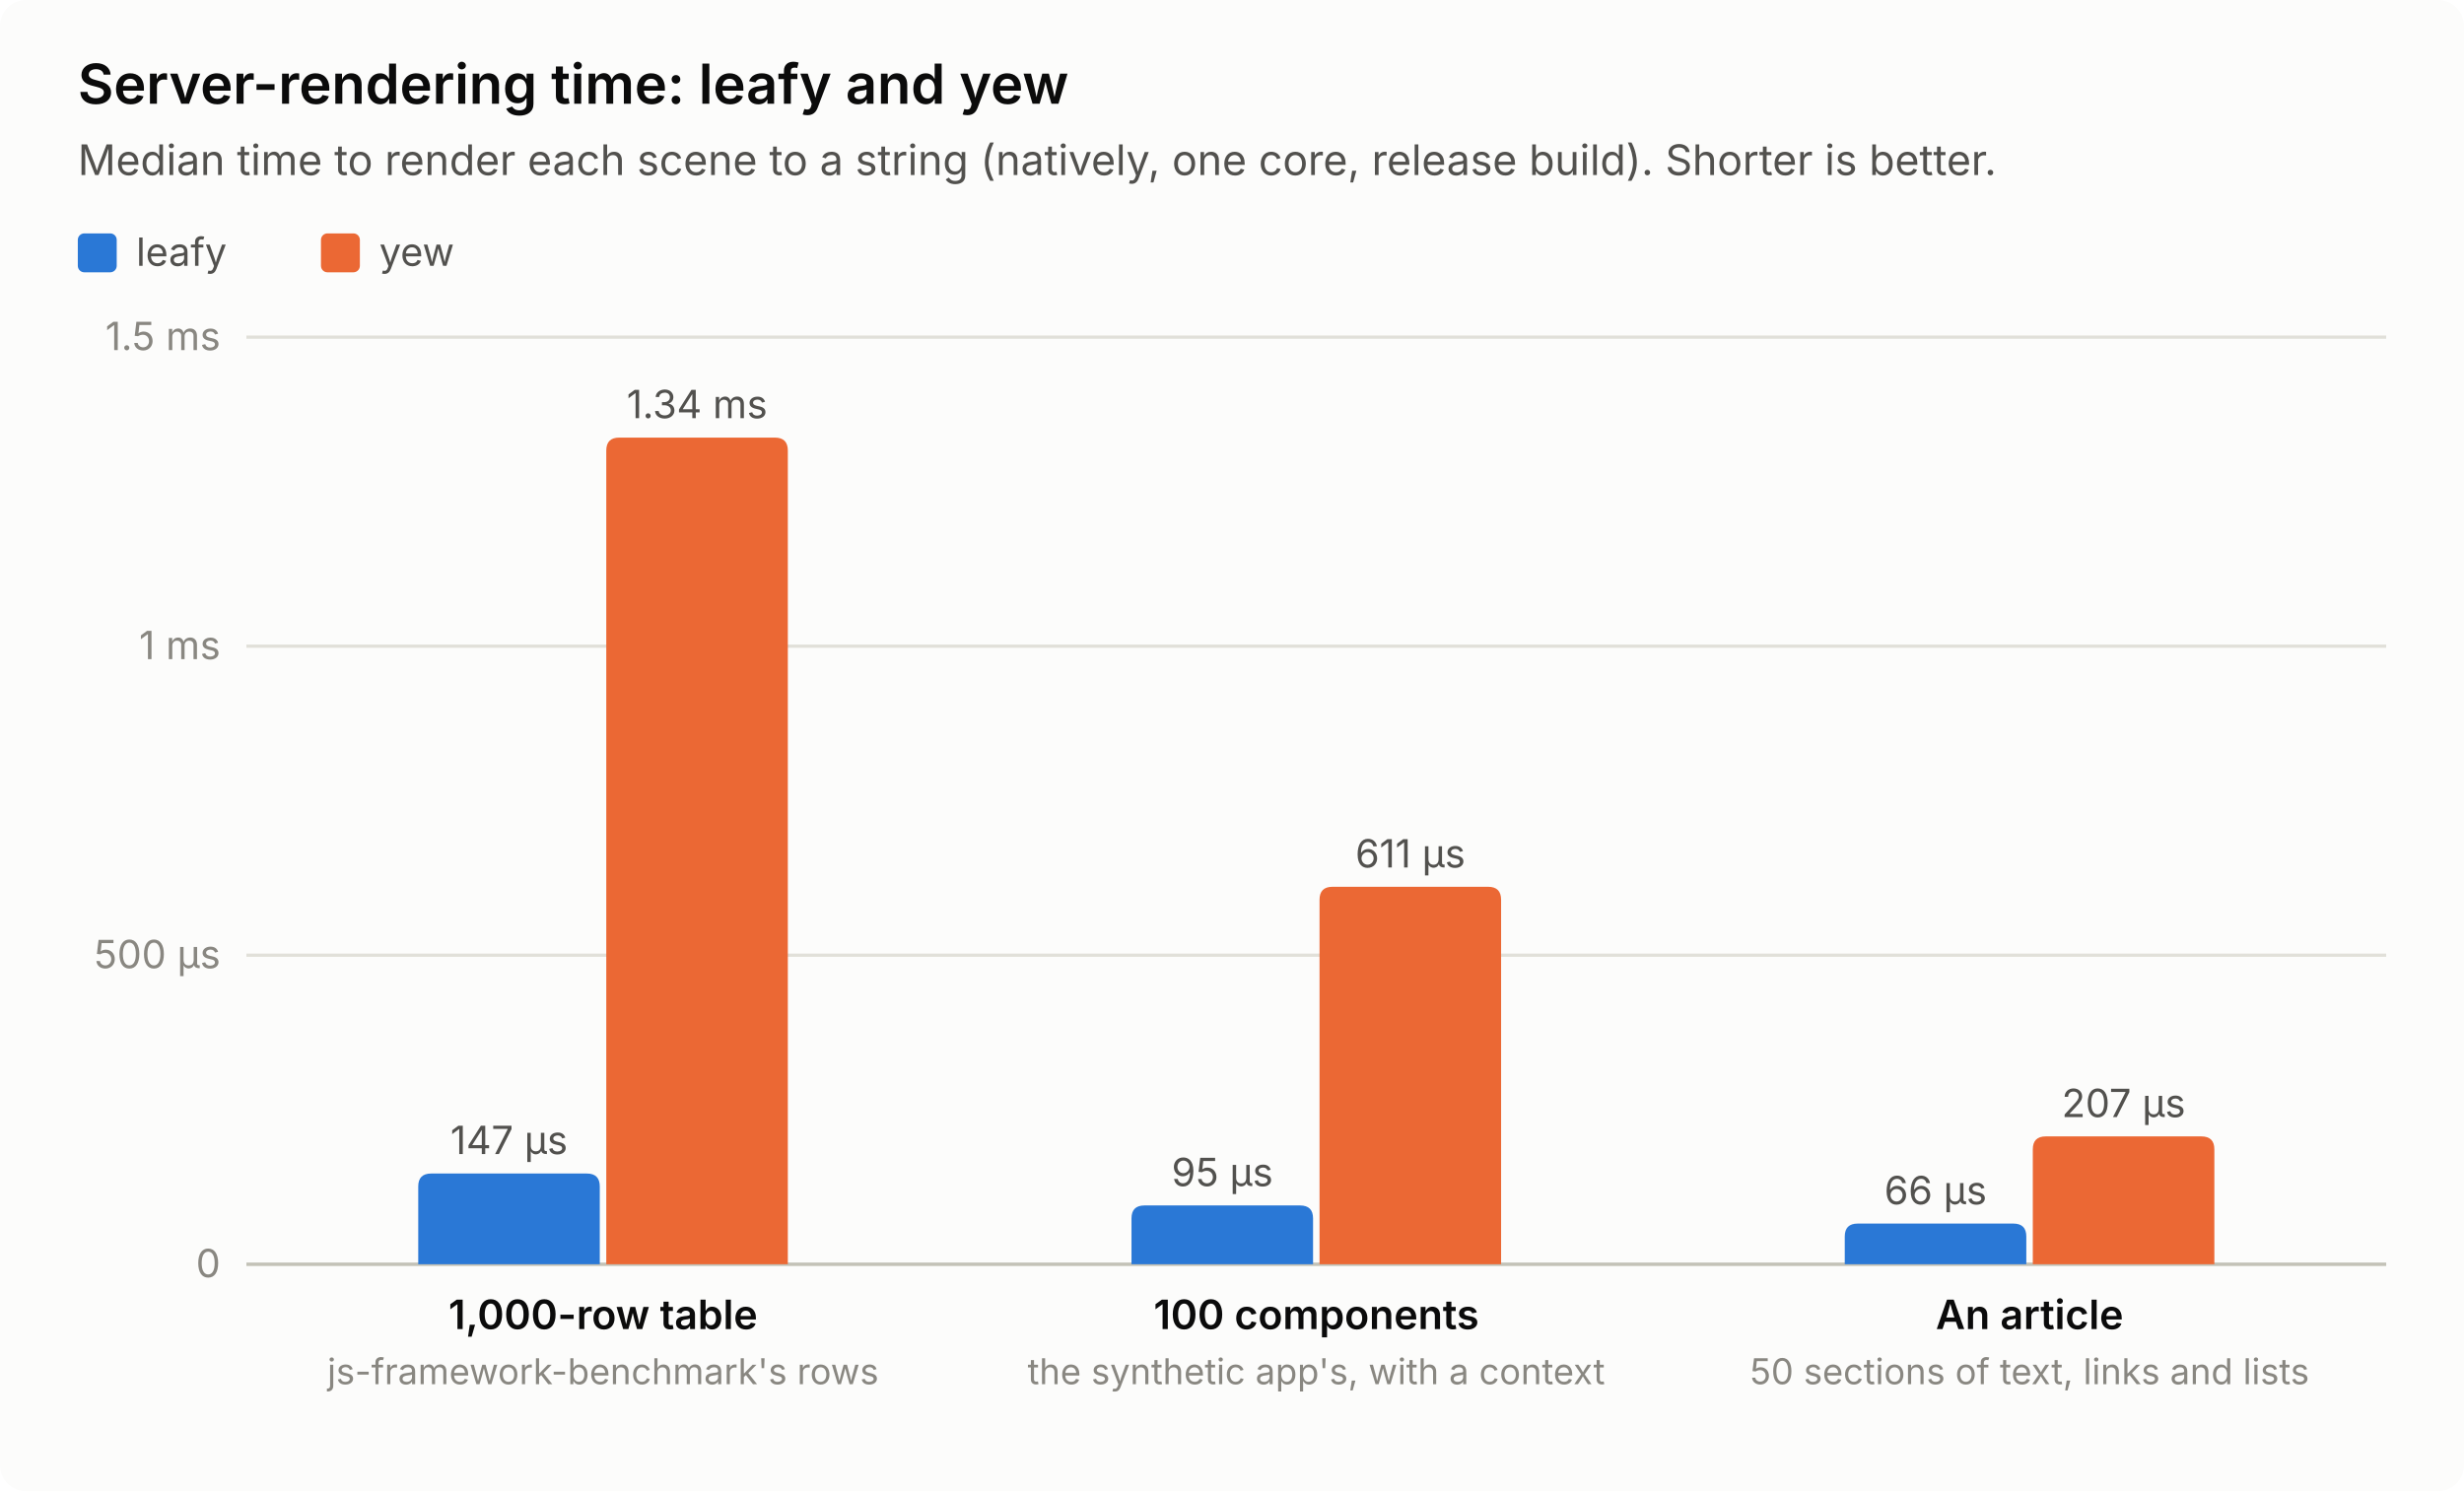
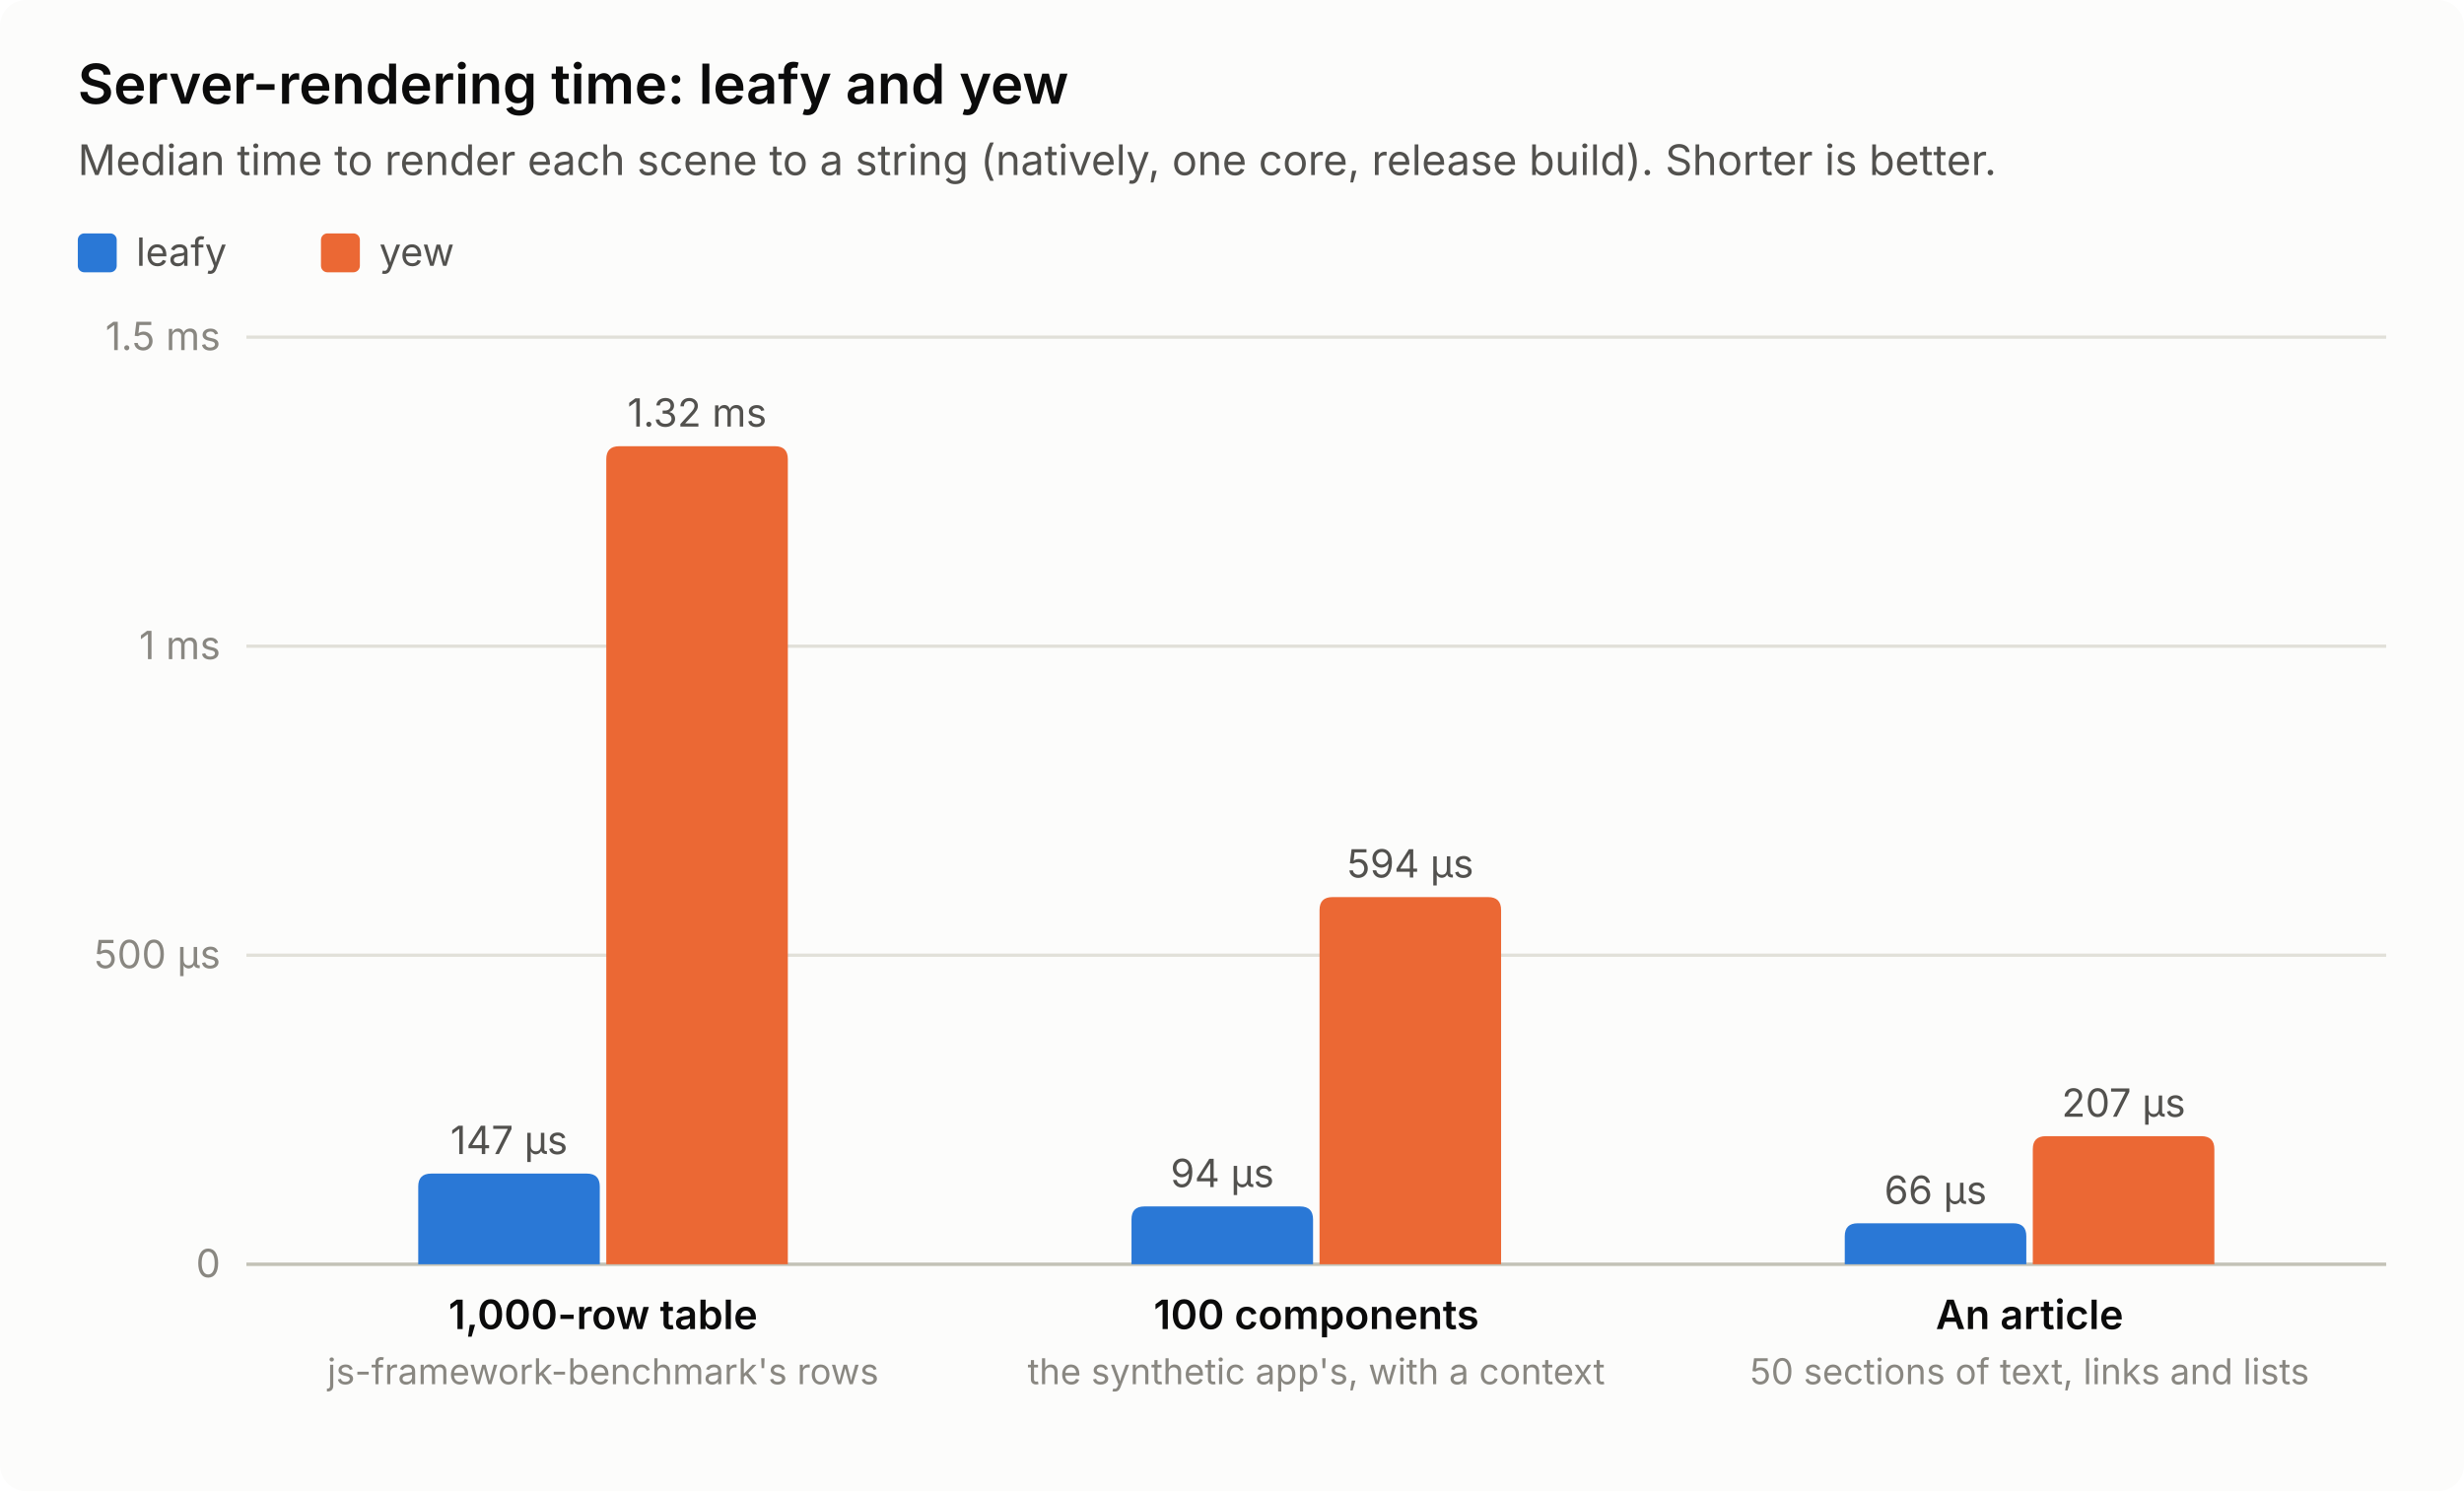
<svg xmlns="http://www.w3.org/2000/svg" viewBox="0 0 760 460" width="760" height="460" role="img" aria-labelledby="t d" font-family="system-ui, -apple-system, 'Segoe UI', sans-serif">
  <style>
  .surface { fill: #fcfcfb; }
  .ink { fill: #0b0b0b; }
  .ink2 { fill: #52514e; }
  .muted { fill: #898781; }
  .grid { stroke: #e1e0d9; stroke-width: 1; }
  .axis { stroke: #c3c2b7; stroke-width: 1; }
  .leafy { fill: #2a78d6; }
  .yew { fill: #eb6834; }
  .bar:hover path { opacity: 0.85; }
  @media (prefers-color-scheme: dark) {
    .surface { fill: #1a1a19; }
    .ink { fill: #f0efec; }
    .ink2 { fill: #c3c2b7; }
    .grid { stroke: #2c2c2a; }
    .axis { stroke: #383835; }
    .leafy { fill: #3987e5; }
    .yew { fill: #d95926; }
  }
</style>
  <rect class="surface" width="760" height="460" rx="8" />
  <text class="ink" x="24" y="32" font-size="17" font-weight="600">Server-rendering time: leafy and yew</text>
  <text class="ink2" x="24" y="54" font-size="13">Median time to render each scene to a string (natively, one core, release build). Shorter is better.</text>
  <rect class="leafy" x="24" y="72" width="12" height="12" rx="2" />
  <text class="ink2" x="42" y="82" font-size="12">leafy</text>
  <rect class="yew" x="99" y="72" width="12" height="12" rx="2" />
  <text class="ink2" x="117" y="82" font-size="12">yew</text>
  <line class="grid" x1="76" y1="390" x2="736" y2="390" />
  <text class="muted" x="68" y="394" font-size="12" text-anchor="end">0</text>
  <line class="grid" x1="76" y1="294.667" x2="736" y2="294.667" />
  <text class="muted" x="68" y="298.667" font-size="12" text-anchor="end">500 µs</text>
  <line class="grid" x1="76" y1="199.333" x2="736" y2="199.333" />
  <text class="muted" x="68" y="203.333" font-size="12" text-anchor="end">1 ms</text>
  <line class="grid" x1="76" y1="104" x2="736" y2="104" />
  <text class="muted" x="68" y="108" font-size="12" text-anchor="end">1.5 ms</text>
  <line class="axis" x1="76" y1="390" x2="736" y2="390" />
  <g class="bar">
-     <path class="leafy" d="M129,390 V366.01 Q129,362.01 133,362.01 H181 Q185,362.01 185,366.01 V390 Z" />
+     <path class="leafy" d="M129,390 V366.031 Q129,362.031 133,362.031 H181 Q185,362.031 185,366.031 V390 Z" />
  </g>
  <text class="ink2" x="157" y="356.0" font-size="12" text-anchor="middle">147 µs</text>
  <g class="bar">
-     <path class="yew" d="M187,390 V138.991 Q187,134.991 191,134.991 H239 Q243,134.991 243,138.991 V390 Z" />
+     <path class="yew" d="M187,390 V141.649 Q187,137.649 191,137.649 H239 Q243,137.649 243,141.649 V390 Z" />
  </g>
-   <text class="ink2" x="215" y="129.0" font-size="12" text-anchor="middle">1.34 ms</text>
+   <text class="ink2" x="215" y="131.6" font-size="12" text-anchor="middle">1.32 ms</text>
  <text class="ink" x="186" y="410" font-size="12.5" font-weight="600" text-anchor="middle">1,000-row table</text>
  <text class="muted" x="186" y="427" font-size="11" text-anchor="middle">js-framework-benchmark's rows</text>
  <g class="bar">
-     <path class="leafy" d="M349,390 V375.86 Q349,371.86 353,371.86 H401 Q405,371.86 405,375.86 V390 Z" />
+     <path class="leafy" d="M349,390 V376.161 Q349,372.161 353,372.161 H401 Q405,372.161 405,376.161 V390 Z" />
  </g>
-   <text class="ink2" x="377" y="365.9" font-size="12" text-anchor="middle">95 µs</text>
+   <text class="ink2" x="377" y="366.2" font-size="12" text-anchor="middle">94 µs</text>
  <g class="bar">
-     <path class="yew" d="M407,390 V277.556 Q407,273.556 411,273.556 H459 Q463,273.556 463,277.556 V390 Z" />
+     <path class="yew" d="M407,390 V280.74 Q407,276.74 411,276.74 H459 Q463,276.74 463,280.74 V390 Z" />
  </g>
-   <text class="ink2" x="435" y="267.6" font-size="12" text-anchor="middle">611 µs</text>
+   <text class="ink2" x="435" y="270.7" font-size="12" text-anchor="middle">594 µs</text>
  <text class="ink" x="406" y="410" font-size="12.5" font-weight="600" text-anchor="middle">100 components</text>
  <text class="muted" x="406" y="427" font-size="11" text-anchor="middle">the synthetic app's, with a context</text>
  <g class="bar">
-     <path class="leafy" d="M569,390 V381.45 Q569,377.45 573,377.45 H621 Q625,377.45 625,381.45 V390 Z" />
+     <path class="leafy" d="M569,390 V381.361 Q569,377.361 573,377.361 H621 Q625,377.361 625,381.361 V390 Z" />
  </g>
-   <text class="ink2" x="597" y="371.5" font-size="12" text-anchor="middle">66 µs</text>
+   <text class="ink2" x="597" y="371.4" font-size="12" text-anchor="middle">66 µs</text>
  <g class="bar">
-     <path class="yew" d="M627,390 V354.559 Q627,350.559 631,350.559 H679 Q683,350.559 683,354.559 V390 Z" />
+     <path class="yew" d="M627,390 V354.49 Q627,350.49 631,350.49 H679 Q683,350.49 683,354.49 V390 Z" />
  </g>
-   <text class="ink2" x="655" y="344.6" font-size="12" text-anchor="middle">207 µs</text>
+   <text class="ink2" x="655" y="344.5" font-size="12" text-anchor="middle">207 µs</text>
  <text class="ink" x="626" y="410" font-size="12.5" font-weight="600" text-anchor="middle">An article</text>
  <text class="muted" x="626" y="427" font-size="11" text-anchor="middle">50 sections of text, links and lists</text>
</svg>
